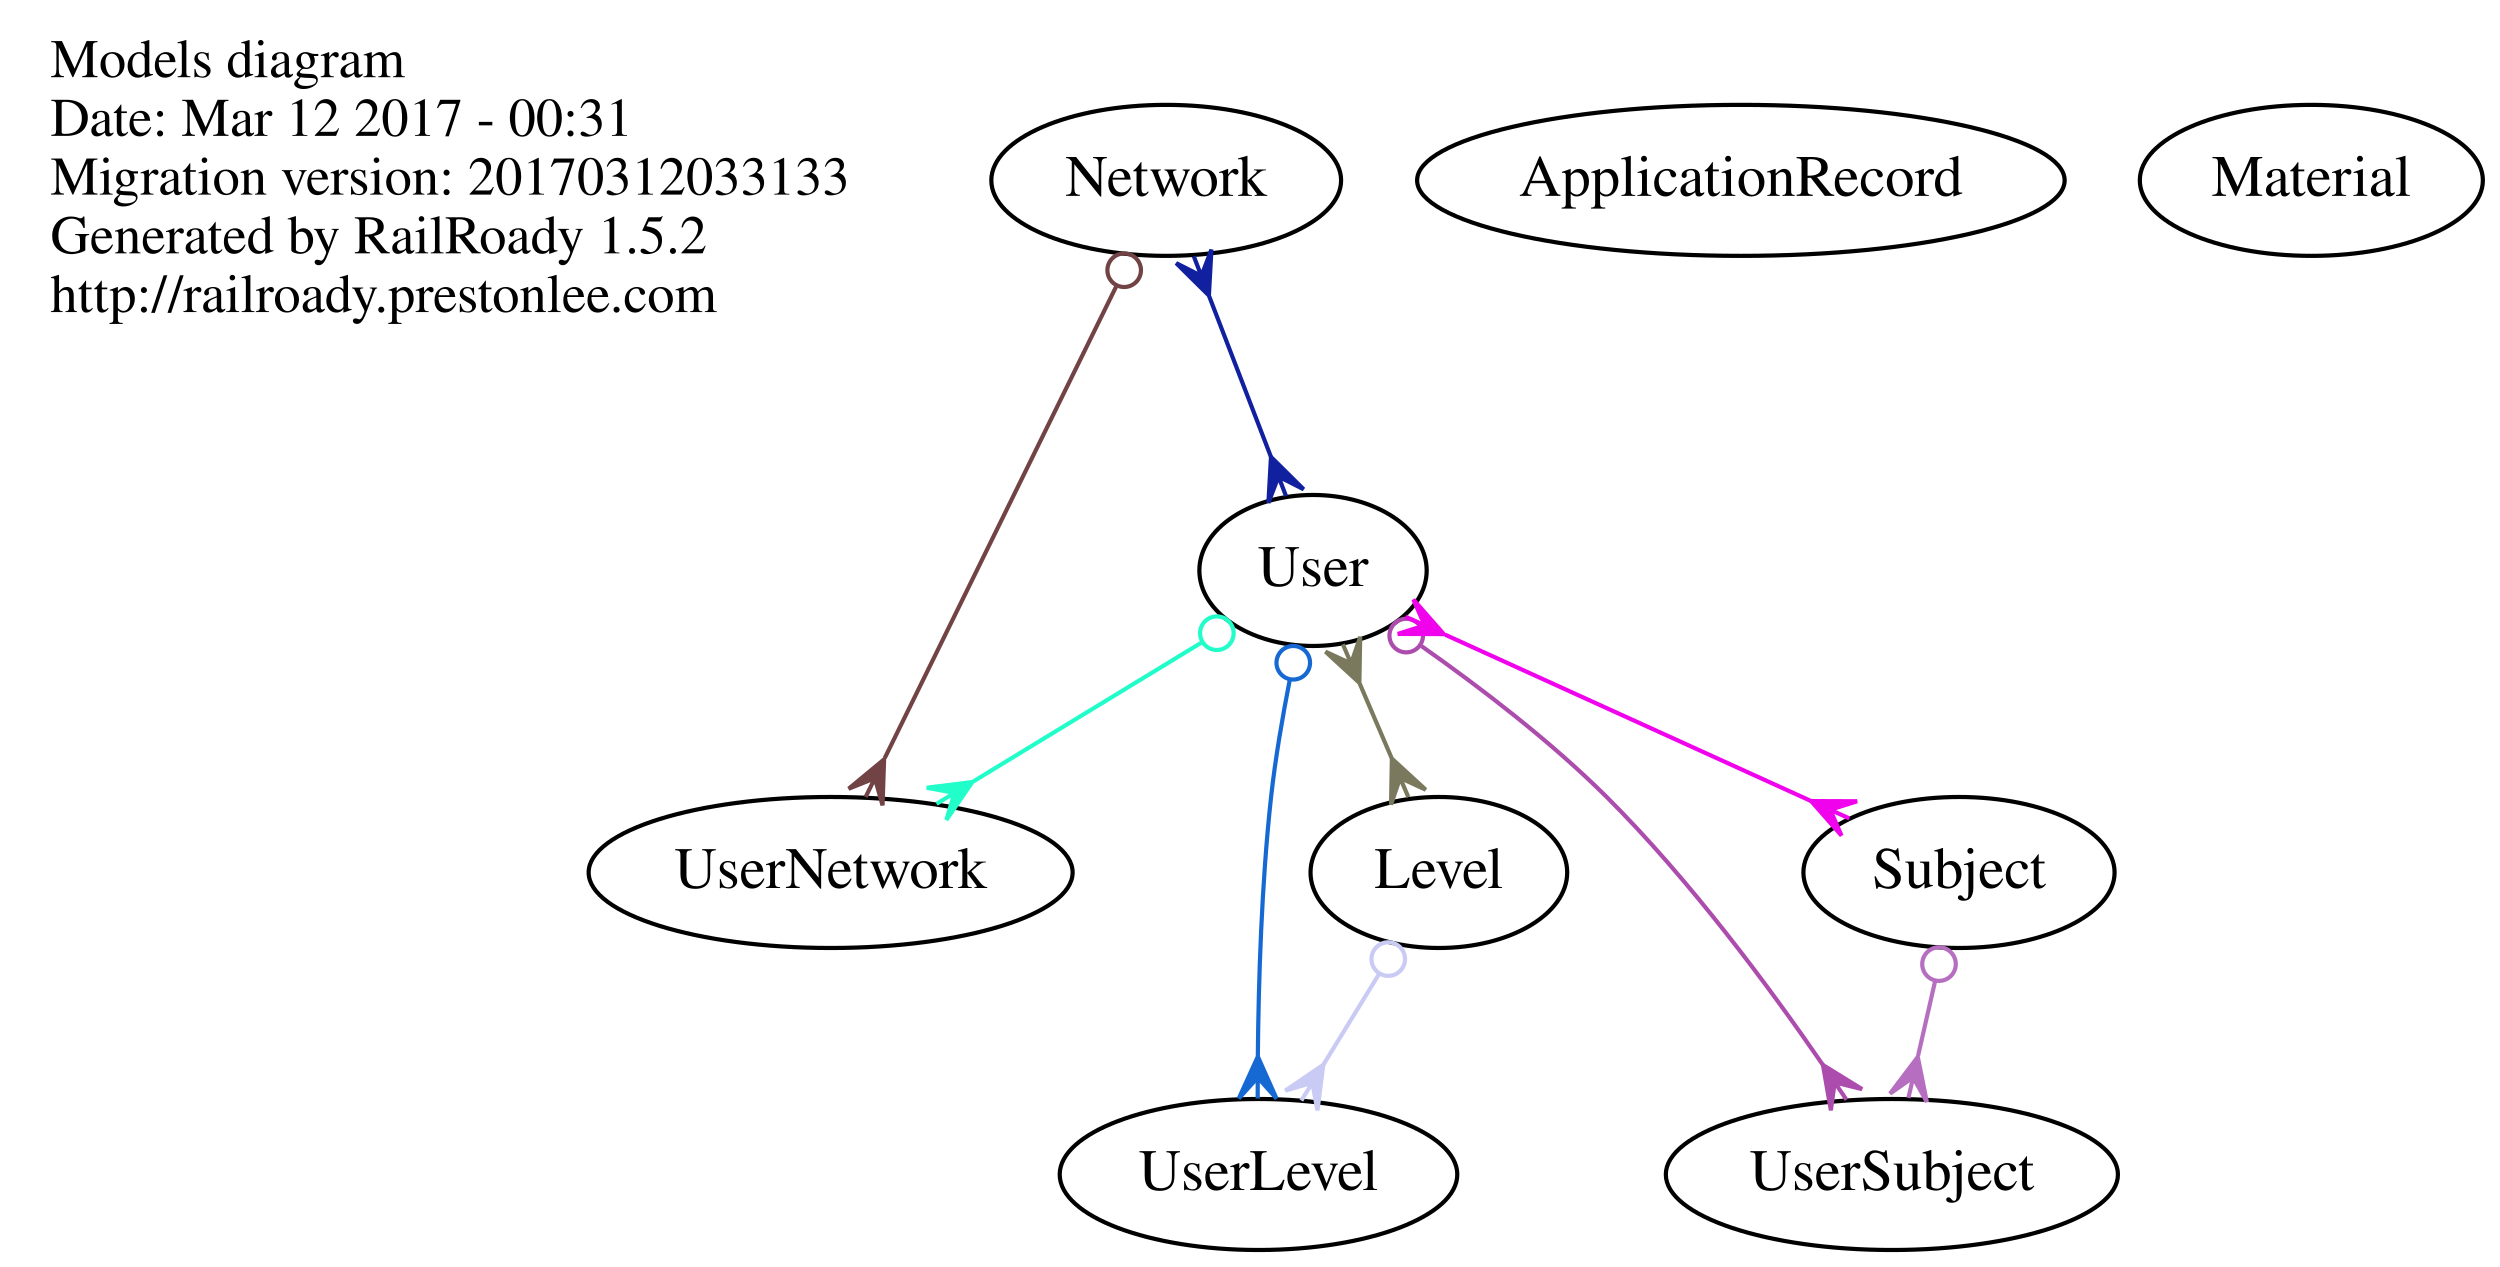
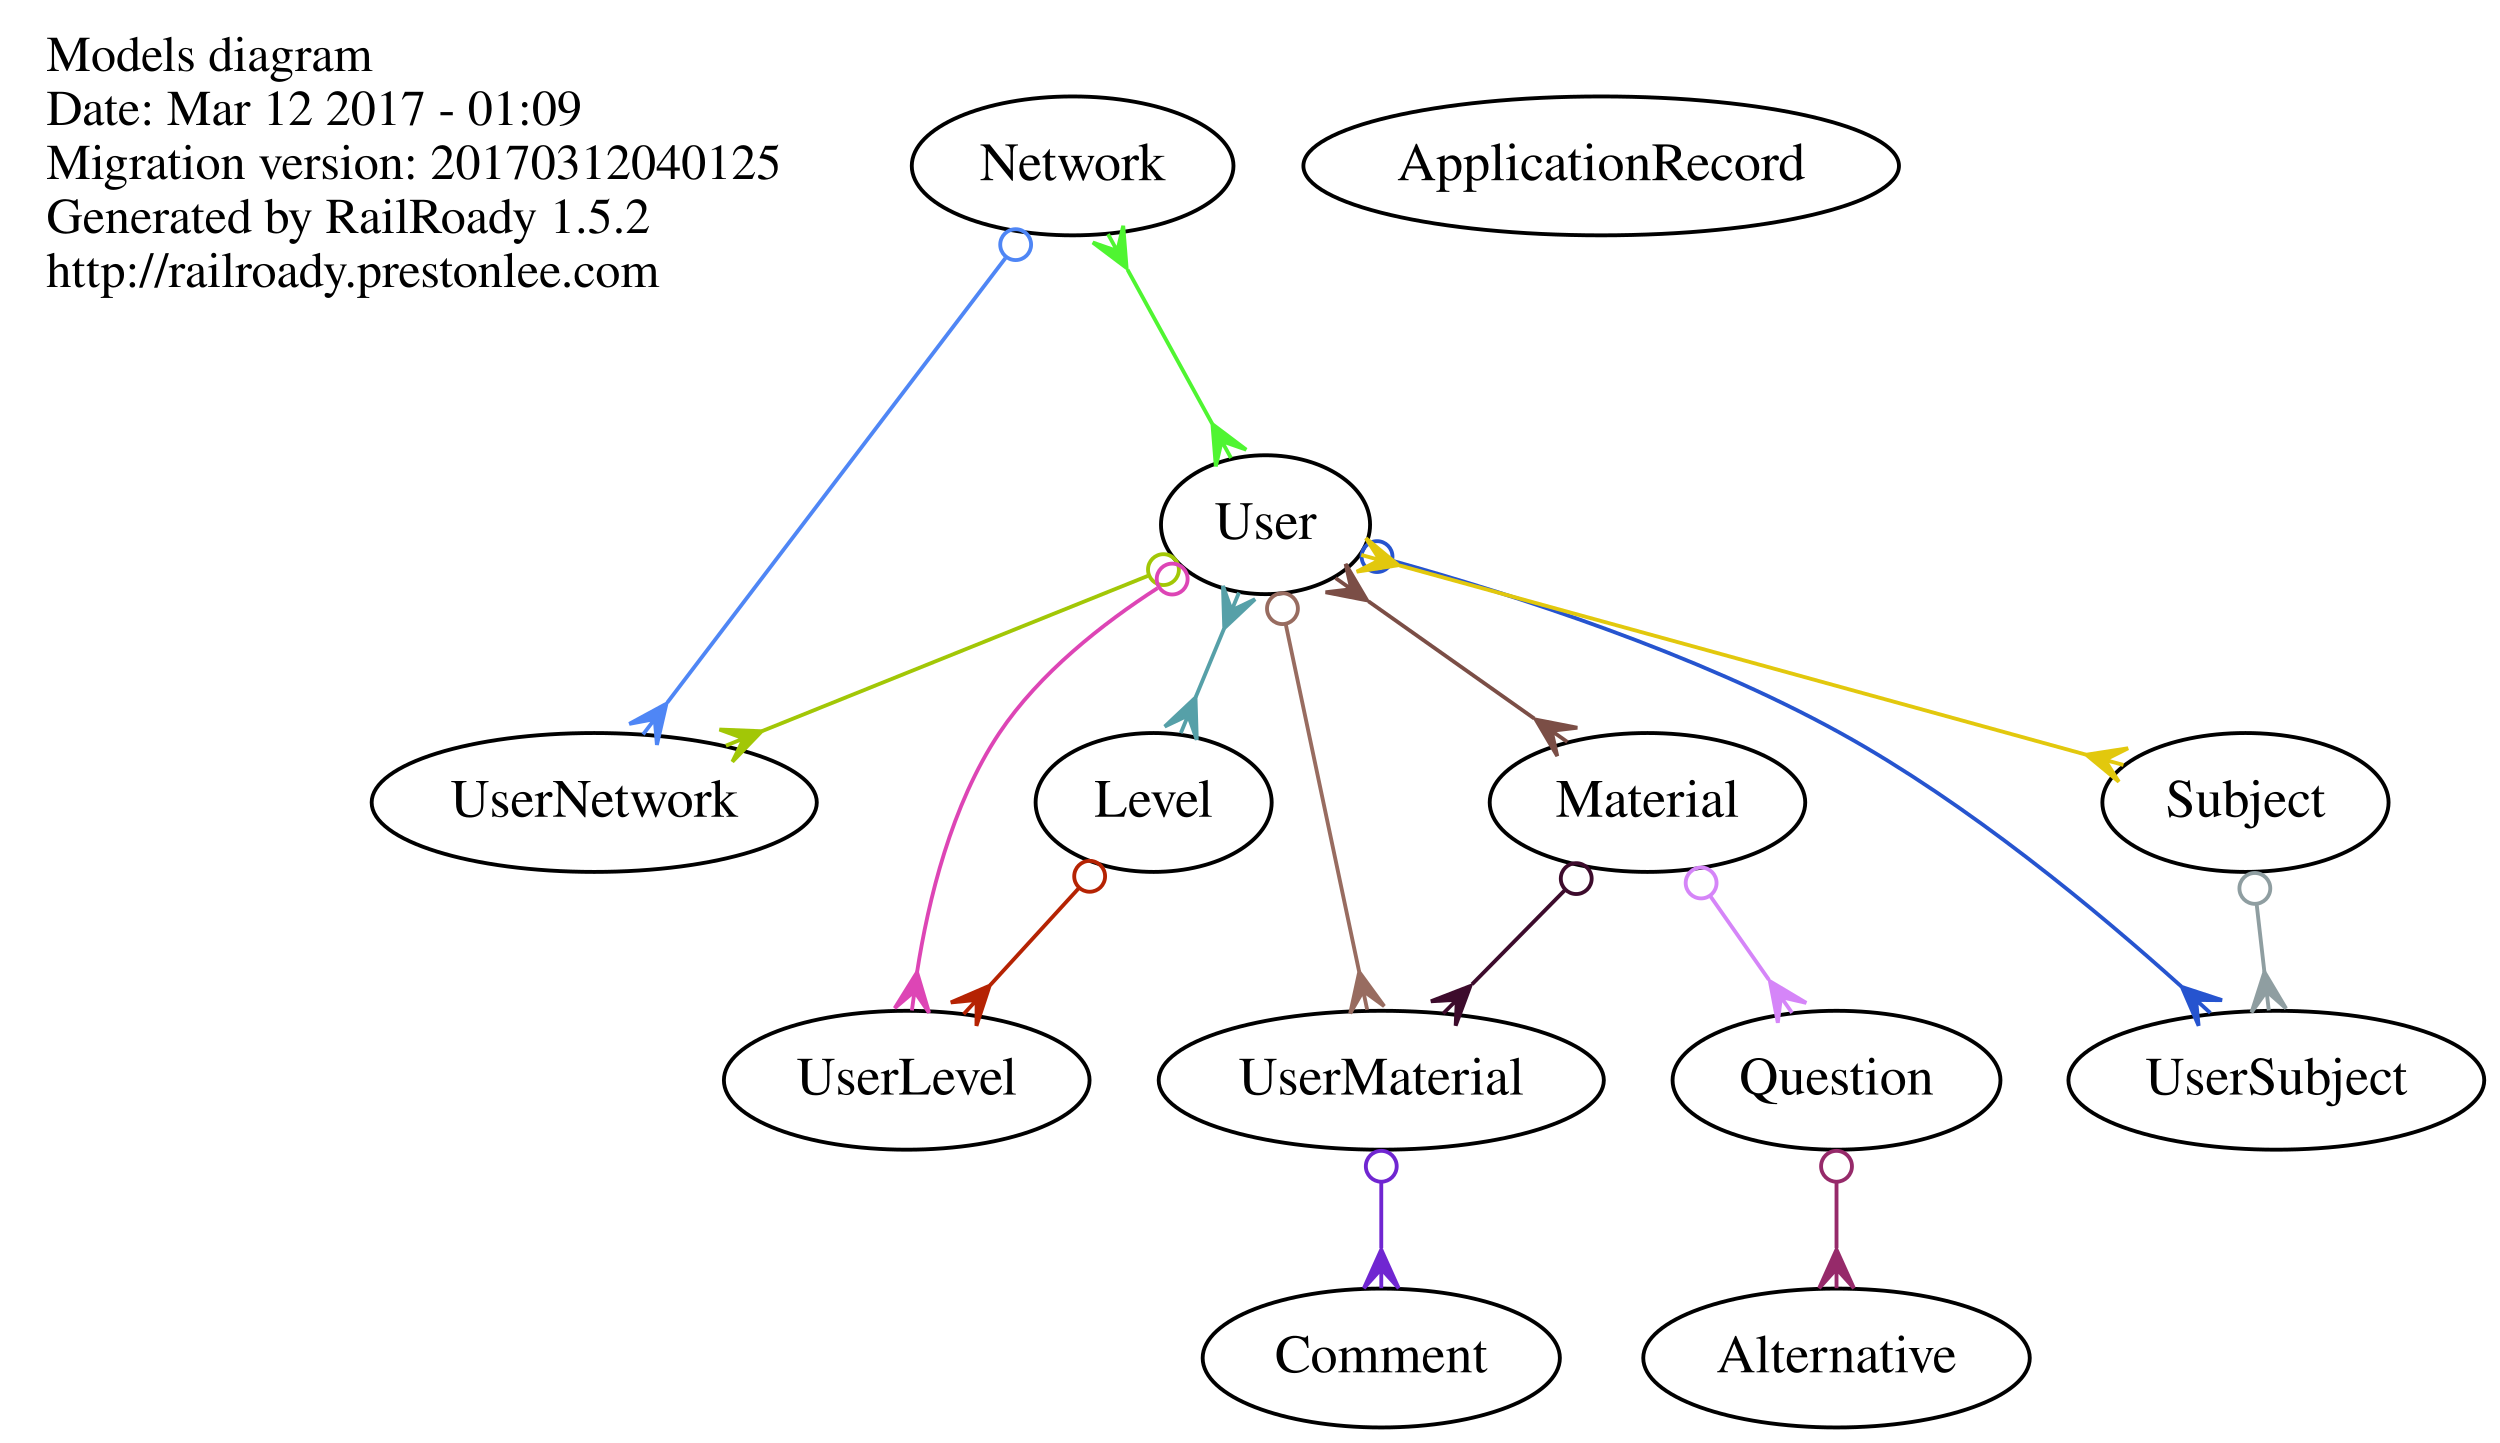
- <svg xmlns="http://www.w3.org/2000/svg" width="596pt" height="302pt" viewBox="0.00 0.00 595.95 302.00">
-   <g id="graph0" class="graph" transform="scale(1 1) rotate(0) translate(4 298)">
-     <polygon fill="none" stroke="none" points="-4,4 -4,-298 591.946,-298 591.946,4 -4,4" />
+ <svg xmlns="http://www.w3.org/2000/svg" width="648pt" height="374pt" viewBox="0.00 0.00 647.95 374.00">
+   <g id="graph0" class="graph" transform="scale(1 1) rotate(0) translate(4 370)">
+     <polygon fill="none" stroke="none" points="-4,4 -4,-370 643.945,-370 643.945,4 -4,4" />
    <g id="node1" class="node">
-       <text text-anchor="start" x="8" y="-279.6" font-family="Times,serif" font-size="13.00">Models diagram</text>
-       <text text-anchor="start" x="8" y="-265.6" font-family="Times,serif" font-size="13.00">Date: Mar 12 2017 - 00:31</text>
-       <text text-anchor="start" x="8" y="-251.6" font-family="Times,serif" font-size="13.00">Migration version: 20170312033133</text>
-       <text text-anchor="start" x="8" y="-237.6" font-family="Times,serif" font-size="13.00">Generated by RailRoady 1.5.2</text>
-       <text text-anchor="start" x="8" y="-223.6" font-family="Times,serif" font-size="13.00">http://railroady.prestonlee.com</text>
+       <text text-anchor="start" x="8" y="-351.6" font-family="Times,serif" font-size="13.00">Models diagram</text>
+       <text text-anchor="start" x="8" y="-337.6" font-family="Times,serif" font-size="13.00">Date: Mar 12 2017 - 01:09</text>
+       <text text-anchor="start" x="8" y="-323.6" font-family="Times,serif" font-size="13.00">Migration version: 20170312040125</text>
+       <text text-anchor="start" x="8" y="-309.6" font-family="Times,serif" font-size="13.00">Generated by RailRoady 1.5.2</text>
+       <text text-anchor="start" x="8" y="-295.6" font-family="Times,serif" font-size="13.00">http://railroady.prestonlee.com</text>
    </g>
    <g id="node2" class="node">
-       <ellipse fill="none" stroke="black" cx="194" cy="-90" rx="57.69" ry="18" />
-       <text text-anchor="middle" x="194" y="-86.3" font-family="Times,serif" font-size="14.00">UserNetwork</text>
+       <ellipse fill="none" stroke="black" cx="150" cy="-162" rx="57.69" ry="18" />
+       <text text-anchor="middle" x="150" y="-158.3" font-family="Times,serif" font-size="14.00">UserNetwork</text>
    </g>
    <g id="node3" class="node">
-       <ellipse fill="none" stroke="black" cx="296" cy="-18" rx="47.392" ry="18" />
-       <text text-anchor="middle" x="296" y="-14.3" font-family="Times,serif" font-size="14.00">UserLevel</text>
+       <ellipse fill="none" stroke="black" cx="231" cy="-90" rx="47.392" ry="18" />
+       <text text-anchor="middle" x="231" y="-86.3" font-family="Times,serif" font-size="14.00">UserLevel</text>
    </g>
    <g id="node4" class="node">
-       <ellipse fill="none" stroke="black" cx="339" cy="-90" rx="30.595" ry="18" />
-       <text text-anchor="middle" x="339" y="-86.3" font-family="Times,serif" font-size="14.00">Level</text>
+       <ellipse fill="none" stroke="black" cx="295" cy="-162" rx="30.595" ry="18" />
+       <text text-anchor="middle" x="295" y="-158.3" font-family="Times,serif" font-size="14.00">Level</text>
    </g>
    <g id="edge1" class="edge">
-       <path fill="none" stroke="#c9cbf4" d="M324.794,-65.874C320.524,-58.924 315.82,-51.265 311.473,-44.188" />
-       <ellipse fill="none" stroke="#c9cbf4" cx="326.933" cy="-69.356" rx="4" ry="4" />
-       <polygon fill="#c9cbf4" stroke="#c9cbf4" points="311.452,-44.154 310.052,-33.278 308.835,-39.894 306.218,-35.633 306.218,-35.633 306.218,-35.633 308.835,-39.894 302.383,-37.989 311.452,-44.154 311.452,-44.154" />
+       <path fill="none" stroke="#b52303" d="M275.697,-139.888C268.413,-131.921 260.081,-122.808 252.601,-114.626" />
+       <ellipse fill="none" stroke="#b52303" cx="278.414" cy="-142.859" rx="4" ry="4" />
+       <polygon fill="#b52303" stroke="#b52303" points="252.498,-114.514 249.072,-104.097 249.125,-110.824 245.751,-107.134 245.751,-107.134 245.751,-107.134 249.125,-110.824 242.43,-110.17 252.498,-114.514 252.498,-114.514" />
    </g>
    <g id="node5" class="node">
-       <ellipse fill="none" stroke="black" cx="411" cy="-255" rx="77.187" ry="18" />
-       <text text-anchor="middle" x="411" y="-251.3" font-family="Times,serif" font-size="14.00">ApplicationRecord</text>
+       <ellipse fill="none" stroke="black" cx="354" cy="-18" rx="46.292" ry="18" />
+       <text text-anchor="middle" x="354" y="-14.3" font-family="Times,serif" font-size="14.00">Comment</text>
    </g>
    <g id="node6" class="node">
-       <ellipse fill="none" stroke="black" cx="274" cy="-255" rx="41.693" ry="18" />
-       <text text-anchor="middle" x="274" y="-251.3" font-family="Times,serif" font-size="14.00">Network</text>
+       <ellipse fill="none" stroke="black" cx="411" cy="-327" rx="77.187" ry="18" />
+       <text text-anchor="middle" x="411" y="-323.3" font-family="Times,serif" font-size="14.00">ApplicationRecord</text>
+     </g>
+     <g id="node7" class="node">
+       <ellipse fill="none" stroke="black" cx="354" cy="-90" rx="57.69" ry="18" />
+       <text text-anchor="middle" x="354" y="-86.3" font-family="Times,serif" font-size="14.00">UserMaterial</text>
    </g>
    <g id="edge2" class="edge">
-       <path fill="none" stroke="#724345" d="M262.054,-229.66C247.255,-199.507 222.137,-148.329 206.907,-117.298" />
-       <ellipse fill="none" stroke="#724345" cx="263.978" cy="-233.579" rx="4" ry="4" />
-       <polygon fill="#724345" stroke="#724345" points="206.741,-116.96 206.375,-106 204.538,-112.471 202.335,-107.983 202.335,-107.983 202.335,-107.983 204.538,-112.471 198.295,-109.965 206.741,-116.96 206.741,-116.96" />
+       <path fill="none" stroke="#7026d1" d="M354,-63.64C354,-58.063 354,-52.132 354,-46.476" />
+       <ellipse fill="none" stroke="#7026d1" cx="354" cy="-67.697" rx="4" ry="4" />
+       <polygon fill="#7026d1" stroke="#7026d1" points="354,-46.104 358.5,-36.104 354,-41.104 354,-36.104 354,-36.104 354,-36.104 354,-41.104 349.5,-36.104 354,-46.104 354,-46.104" />
    </g>
-     <g id="node7" class="node">
-       <ellipse fill="none" stroke="black" cx="309" cy="-162" rx="27.097" ry="18" />
-       <text text-anchor="middle" x="309" y="-158.3" font-family="Times,serif" font-size="14.00">User</text>
+     <g id="node8" class="node">
+       <ellipse fill="none" stroke="black" cx="274" cy="-327" rx="41.693" ry="18" />
+       <text text-anchor="middle" x="274" y="-323.3" font-family="Times,serif" font-size="14.00">Network</text>
    </g>
    <g id="edge3" class="edge">
-       <path fill="none" stroke="#11209f" d="M284.245,-227.363C288.873,-215.33 294.323,-201.16 298.93,-189.182" />
-       <polygon fill="#11209f" stroke="#11209f" points="284.173,-227.55 276.383,-235.268 282.378,-232.217 280.583,-236.884 280.583,-236.884 280.583,-236.884 282.378,-232.217 284.783,-238.499 284.173,-227.55 284.173,-227.55" />
-       <polygon fill="#11209f" stroke="#11209f" points="298.975,-189.066 306.765,-181.348 300.77,-184.399 302.565,-179.732 302.565,-179.732 302.565,-179.732 300.77,-184.399 298.364,-178.117 298.975,-189.066 298.975,-189.066" />
+       <path fill="none" stroke="#4f86f5" d="M256.595,-303.12C233.473,-272.726 192.777,-219.231 168.917,-187.867" />
+       <ellipse fill="none" stroke="#4f86f5" cx="259.235" cy="-306.591" rx="4" ry="4" />
+       <polygon fill="#4f86f5" stroke="#4f86f5" points="168.717,-187.603 166.244,-176.92 165.689,-183.624 162.662,-179.645 162.662,-179.645 162.662,-179.645 165.689,-183.624 159.081,-182.369 168.717,-187.603 168.717,-187.603" />
+     </g>
+     <g id="node9" class="node">
+       <ellipse fill="none" stroke="black" cx="324" cy="-234" rx="27.097" ry="18" />
+       <text text-anchor="middle" x="324" y="-230.3" font-family="Times,serif" font-size="14.00">User</text>
+     </g>
+     <g id="edge4" class="edge">
+       <path fill="none" stroke="#4ff531" d="M288.222,-300.115C295.1,-287.598 303.324,-272.631 310.152,-260.204" />
+       <polygon fill="#4ff531" stroke="#4ff531" points="287.986,-300.545 279.227,-307.142 285.579,-304.927 283.171,-309.309 283.171,-309.309 283.171,-309.309 285.579,-304.927 287.115,-311.476 287.986,-300.545 287.986,-300.545" />
+       <polygon fill="#4ff531" stroke="#4ff531" points="310.24,-260.043 318.999,-253.446 312.648,-255.661 315.056,-251.279 315.056,-251.279 315.056,-251.279 312.648,-255.661 311.112,-249.112 310.24,-260.043 310.24,-260.043" />
+     </g>
+     <g id="edge7" class="edge">
+       <path fill="none" stroke="#a2c706" d="M293.47,-220.718C265.758,-209.569 224.586,-193.006 193.446,-180.478" />
+       <ellipse fill="none" stroke="#a2c706" cx="297.542" cy="-222.356" rx="4" ry="4" />
+       <polygon fill="#a2c706" stroke="#a2c706" points="193.408,-180.463 185.81,-172.556 188.769,-178.597 184.13,-176.731 184.13,-176.731 184.13,-176.731 188.769,-178.597 182.451,-180.905 193.408,-180.463 193.408,-180.463" />
    </g>
    <g id="edge6" class="edge">
-       <path fill="none" stroke="#22fec9" d="M282.542,-144.895C266.335,-135.03 245.429,-122.305 228.002,-111.697" />
-       <ellipse fill="none" stroke="#22fec9" cx="286.075" cy="-147.046" rx="4" ry="4" />
-       <polygon fill="#22fec9" stroke="#22fec9" points="227.79,-111.568 221.588,-102.525 223.519,-108.968 219.248,-106.369 219.248,-106.369 219.248,-106.369 223.519,-108.968 216.909,-110.212 227.79,-111.568 227.79,-111.568" />
+       <path fill="none" stroke="#dd45b5" d="M296.009,-217.559C281.789,-208.38 265.371,-195.502 255,-180 242.595,-161.456 236.583,-136.715 233.68,-118.025" />
+       <ellipse fill="none" stroke="#dd45b5" cx="299.801" cy="-219.909" rx="4" ry="4" />
+       <polygon fill="#dd45b5" stroke="#dd45b5" points="233.676,-117.989 236.796,-107.476 233.006,-113.034 232.336,-108.079 232.336,-108.079 232.336,-108.079 233.006,-113.034 227.877,-108.681 233.676,-117.989 233.676,-117.989" />
+     </g>
+     <g id="edge10" class="edge">
+       <path fill="none" stroke="#56a0a8" d="M313.252,-207.056C310.85,-201.258 308.3,-195.104 305.892,-189.291" />
+       <polygon fill="#56a0a8" stroke="#56a0a8" points="313.3,-207.172 312.97,-218.133 315.214,-211.792 317.127,-216.411 317.127,-216.411 317.127,-216.411 315.214,-211.792 321.285,-214.689 313.3,-207.172 313.3,-207.172" />
+       <polygon fill="#56a0a8" stroke="#56a0a8" points="305.852,-189.195 306.182,-178.234 303.938,-184.575 302.025,-179.956 302.025,-179.956 302.025,-179.956 303.938,-184.575 297.867,-181.679 305.852,-189.195 305.852,-189.195" />
+     </g>
+     <g id="edge8" class="edge">
+       <path fill="none" stroke="#986c60" d="M329.232,-208.233C334.547,-183.076 342.757,-144.218 348.25,-118.214" />
+       <ellipse fill="none" stroke="#986c60" cx="328.386" cy="-212.239" rx="4" ry="4" />
+       <polygon fill="#986c60" stroke="#986c60" points="348.285,-118.052 354.755,-109.198 349.318,-113.16 350.352,-108.268 350.352,-108.268 350.352,-108.268 349.318,-113.16 345.949,-107.338 348.285,-118.052 348.285,-118.052" />
+     </g>
+     <g id="node11" class="node">
+       <ellipse fill="none" stroke="black" cx="423" cy="-162" rx="40.893" ry="18" />
+       <text text-anchor="middle" x="423" y="-158.3" font-family="Times,serif" font-size="14.00">Material</text>
+     </g>
+     <g id="edge11" class="edge">
+       <path fill="none" stroke="#7b4e46" d="M350.663,-214.147C363.946,-204.755 380.038,-193.377 393.669,-183.739" />
+       <polygon fill="#7b4e46" stroke="#7b4e46" points="350.323,-214.388 339.56,-216.487 346.241,-217.274 342.158,-220.161 342.158,-220.161 342.158,-220.161 346.241,-217.274 344.756,-223.835 350.323,-214.388 350.323,-214.388" />
+       <polygon fill="#7b4e46" stroke="#7b4e46" points="394.051,-183.469 404.814,-181.37 398.134,-180.582 402.216,-177.696 402.216,-177.696 402.216,-177.696 398.134,-180.582 399.618,-174.021 394.051,-183.469 394.051,-183.469" />
+     </g>
+     <g id="node12" class="node">
+       <ellipse fill="none" stroke="black" cx="586" cy="-90" rx="53.891" ry="18" />
+       <text text-anchor="middle" x="586" y="-86.3" font-family="Times,serif" font-size="14.00">UserSubject</text>
    </g>
    <g id="edge5" class="edge">
-       <path fill="none" stroke="#1669d3" d="M303.454,-135.915C301.728,-127.13 300.014,-117.169 299,-108 296.721,-87.385 296.007,-63.935 295.843,-46.282" />
-       <ellipse fill="none" stroke="#1669d3" cx="304.288" cy="-139.995" rx="4" ry="4" />
-       <polygon fill="#1669d3" stroke="#1669d3" points="295.843,-46.117 300.303,-36.1 295.823,-41.117 295.803,-36.117 295.803,-36.117 295.803,-36.117 295.823,-41.117 291.303,-36.135 295.843,-46.117 295.843,-46.117" />
+       <path fill="none" stroke="#2654cf" d="M356.974,-224.618C388.066,-215.953 435.38,-200.769 473,-180 506.1,-161.726 539.574,-133.936 561.401,-114.279" />
+       <ellipse fill="none" stroke="#2654cf" cx="352.904" cy="-225.73" rx="4" ry="4" />
+       <polygon fill="#2654cf" stroke="#2654cf" points="561.509,-114.18 571.928,-110.76 565.201,-110.809 568.893,-107.437 568.893,-107.437 568.893,-107.437 565.201,-110.809 565.859,-104.114 561.509,-114.18 561.509,-114.18" />
    </g>
-     <g id="edge8" class="edge">
-       <path fill="none" stroke="#7a795d" d="M320.119,-135.056C322.604,-129.258 325.241,-123.104 327.732,-117.291" />
-       <polygon fill="#7a795d" stroke="#7a795d" points="320.049,-135.22 311.973,-142.638 318.079,-139.815 316.11,-144.411 316.11,-144.411 316.11,-144.411 318.079,-139.815 320.246,-146.184 320.049,-135.22 320.049,-135.22" />
-       <polygon fill="#7a795d" stroke="#7a795d" points="327.794,-117.148 335.869,-109.729 329.763,-112.552 331.733,-107.956 331.733,-107.956 331.733,-107.956 329.763,-112.552 327.597,-106.184 327.794,-117.148 327.794,-117.148" />
+     <g id="node14" class="node">
+       <ellipse fill="none" stroke="black" cx="578" cy="-162" rx="37.093" ry="18" />
+       <text text-anchor="middle" x="578" y="-158.3" font-family="Times,serif" font-size="14.00">Subject</text>
    </g>
-     <g id="node9" class="node">
-       <ellipse fill="none" stroke="black" cx="447" cy="-18" rx="53.891" ry="18" />
-       <text text-anchor="middle" x="447" y="-14.3" font-family="Times,serif" font-size="14.00">UserSubject</text>
-     </g>
-     <g id="edge4" class="edge">
-       <path fill="none" stroke="#ac4cad" d="M334.847,-143.972C348.674,-134.256 365.57,-121.371 379,-108 398.747,-88.339 417.694,-62.801 430.549,-44.127" />
-       <ellipse fill="none" stroke="#ac4cad" cx="331.221" cy="-146.477" rx="4" ry="4" />
-       <polygon fill="#ac4cad" stroke="#ac4cad" points="430.568,-44.099 439.903,-38.346 433.373,-39.96 436.177,-35.821 436.177,-35.821 436.177,-35.821 433.373,-39.96 432.452,-33.297 430.568,-44.099 430.568,-44.099" />
+     <g id="edge9" class="edge">
+       <path fill="none" stroke="#e2c80d" d="M358.746,-223.424C405.118,-210.645 487.126,-188.044 536.633,-174.4" />
+       <polygon fill="#e2c80d" stroke="#e2c80d" points="358.458,-223.504 347.621,-221.822 353.637,-224.832 348.817,-226.161 348.817,-226.161 348.817,-226.161 353.637,-224.832 350.013,-230.499 358.458,-223.504 358.458,-223.504" />
+       <polygon fill="#e2c80d" stroke="#e2c80d" points="536.74,-174.371 547.576,-176.052 541.56,-173.043 546.38,-171.714 546.38,-171.714 546.38,-171.714 541.56,-173.043 545.185,-167.376 536.74,-174.371 536.74,-174.371" />
    </g>
    <g id="node10" class="node">
-       <ellipse fill="none" stroke="black" cx="463" cy="-90" rx="37.093" ry="18" />
-       <text text-anchor="middle" x="463" y="-86.3" font-family="Times,serif" font-size="14.00">Subject</text>
+       <ellipse fill="none" stroke="black" cx="472" cy="-18" rx="50.091" ry="18" />
+       <text text-anchor="middle" x="472" y="-14.3" font-family="Times,serif" font-size="14.00">Alternative</text>
    </g>
-     <g id="edge7" class="edge">
-       <path fill="none" stroke="#f003ec" d="M340.533,-146.667C365.841,-135.163 401.357,-119.019 427.629,-107.078" />
-       <polygon fill="#f003ec" stroke="#f003ec" points="340.168,-146.833 329.202,-146.874 335.616,-148.902 331.064,-150.971 331.064,-150.971 331.064,-150.971 335.616,-148.902 332.927,-155.067 340.168,-146.833 340.168,-146.833" />
-       <polygon fill="#f003ec" stroke="#f003ec" points="427.751,-107.023 438.716,-106.981 432.302,-104.953 436.854,-102.884 436.854,-102.884 436.854,-102.884 432.302,-104.953 434.992,-98.788 427.751,-107.023 427.751,-107.023" />
+     <g id="edge12" class="edge">
+       <path fill="none" stroke="#3d0b2c" d="M401.591,-139.281C393.96,-131.539 385.326,-122.78 377.527,-114.868" />
+       <ellipse fill="none" stroke="#3d0b2c" cx="404.535" cy="-142.267" rx="4" ry="4" />
+       <polygon fill="#3d0b2c" stroke="#3d0b2c" points="377.094,-114.429 373.279,-104.148 373.584,-110.868 370.074,-107.307 370.074,-107.307 370.074,-107.307 373.584,-110.868 366.869,-110.466 377.094,-114.429 377.094,-114.429" />
    </g>
-     <g id="node8" class="node">
-       <ellipse fill="none" stroke="black" cx="547" cy="-255" rx="40.893" ry="18" />
-       <text text-anchor="middle" x="547" y="-251.3" font-family="Times,serif" font-size="14.00">Material</text>
+     <g id="node13" class="node">
+       <ellipse fill="none" stroke="black" cx="472" cy="-90" rx="42.494" ry="18" />
+       <text text-anchor="middle" x="472" y="-86.3" font-family="Times,serif" font-size="14.00">Question</text>
    </g>
-     <g id="edge9" class="edge">
-       <path fill="none" stroke="#b66fc0" d="M457.283,-63.987C455.971,-58.249 454.571,-52.121 453.238,-46.293" />
-       <ellipse fill="none" stroke="#b66fc0" cx="458.236" cy="-68.156" rx="4" ry="4" />
-       <polygon fill="#b66fc0" stroke="#b66fc0" points="453.177,-46.024 455.336,-35.273 452.063,-41.15 450.949,-36.275 450.949,-36.275 450.949,-36.275 452.063,-41.15 446.562,-37.278 453.177,-46.024 453.177,-46.024" />
+     <g id="edge13" class="edge">
+       <path fill="none" stroke="#d585f8" d="M439.231,-137.812C444.119,-130.831 449.503,-123.138 454.471,-116.042" />
+       <ellipse fill="none" stroke="#d585f8" cx="436.906" cy="-141.134" rx="4" ry="4" />
+       <polygon fill="#d585f8" stroke="#d585f8" points="454.736,-115.662 464.158,-110.051 457.604,-111.566 460.471,-107.47 460.471,-107.47 460.471,-107.47 457.604,-111.566 456.784,-104.889 454.736,-115.662 454.736,-115.662" />
+     </g>
+     <g id="edge14" class="edge">
+       <path fill="none" stroke="#962a6a" d="M472,-63.64C472,-58.063 472,-52.132 472,-46.476" />
+       <ellipse fill="none" stroke="#962a6a" cx="472" cy="-67.697" rx="4" ry="4" />
+       <polygon fill="#962a6a" stroke="#962a6a" points="472,-46.104 476.5,-36.104 472,-41.104 472,-36.104 472,-36.104 472,-36.104 472,-41.104 467.5,-36.104 472,-46.104 472,-46.104" />
+     </g>
+     <g id="edge15" class="edge">
+       <path fill="none" stroke="#8f9ea1" d="M580.898,-135.64C581.552,-129.92 582.248,-123.828 582.91,-118.042" />
+       <ellipse fill="none" stroke="#8f9ea1" cx="580.432" cy="-139.722" rx="4" ry="4" />
+       <polygon fill="#8f9ea1" stroke="#8f9ea1" points="582.91,-118.04 588.516,-108.615 583.477,-113.072 584.045,-108.104 584.045,-108.104 584.045,-108.104 583.477,-113.072 579.574,-107.593 582.91,-118.04 582.91,-118.04" />
    </g>
  </g>
</svg>
